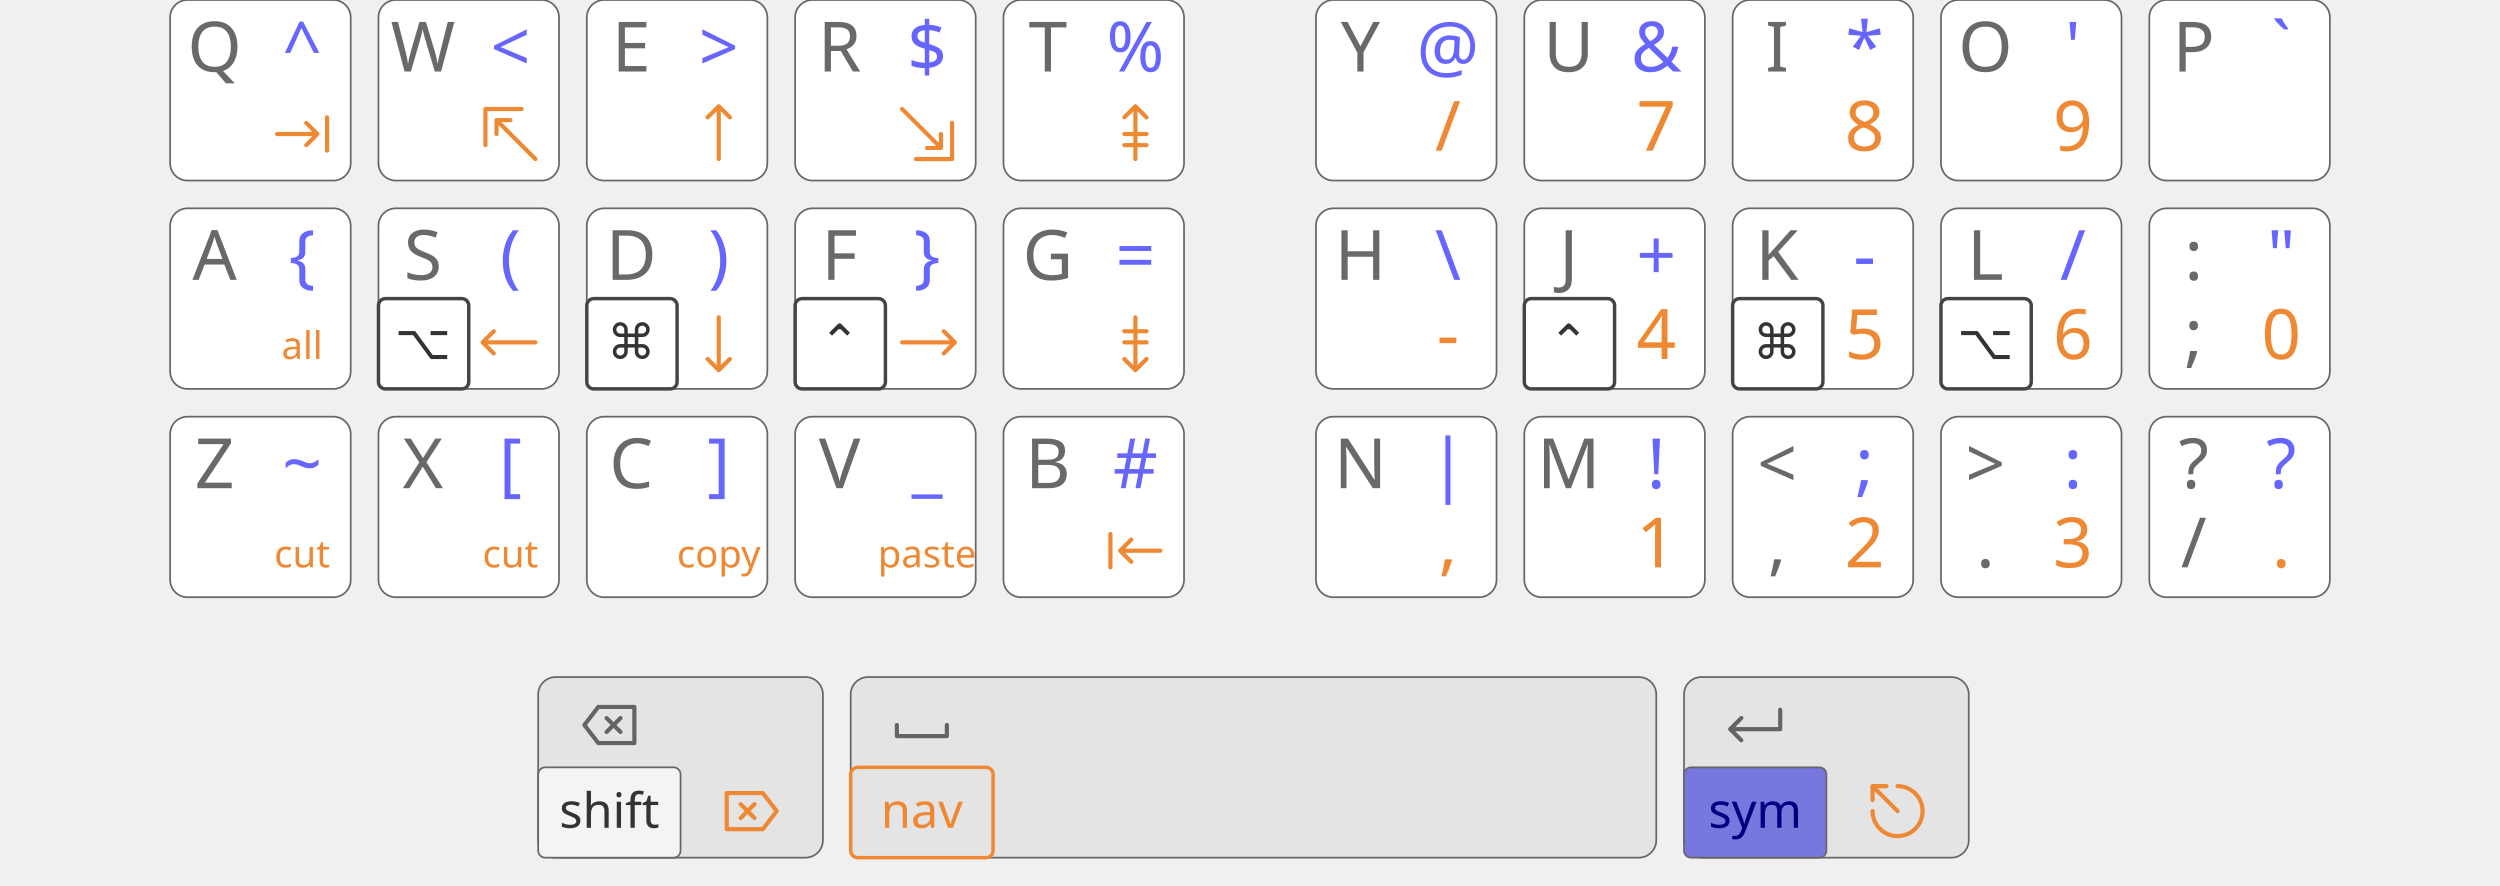
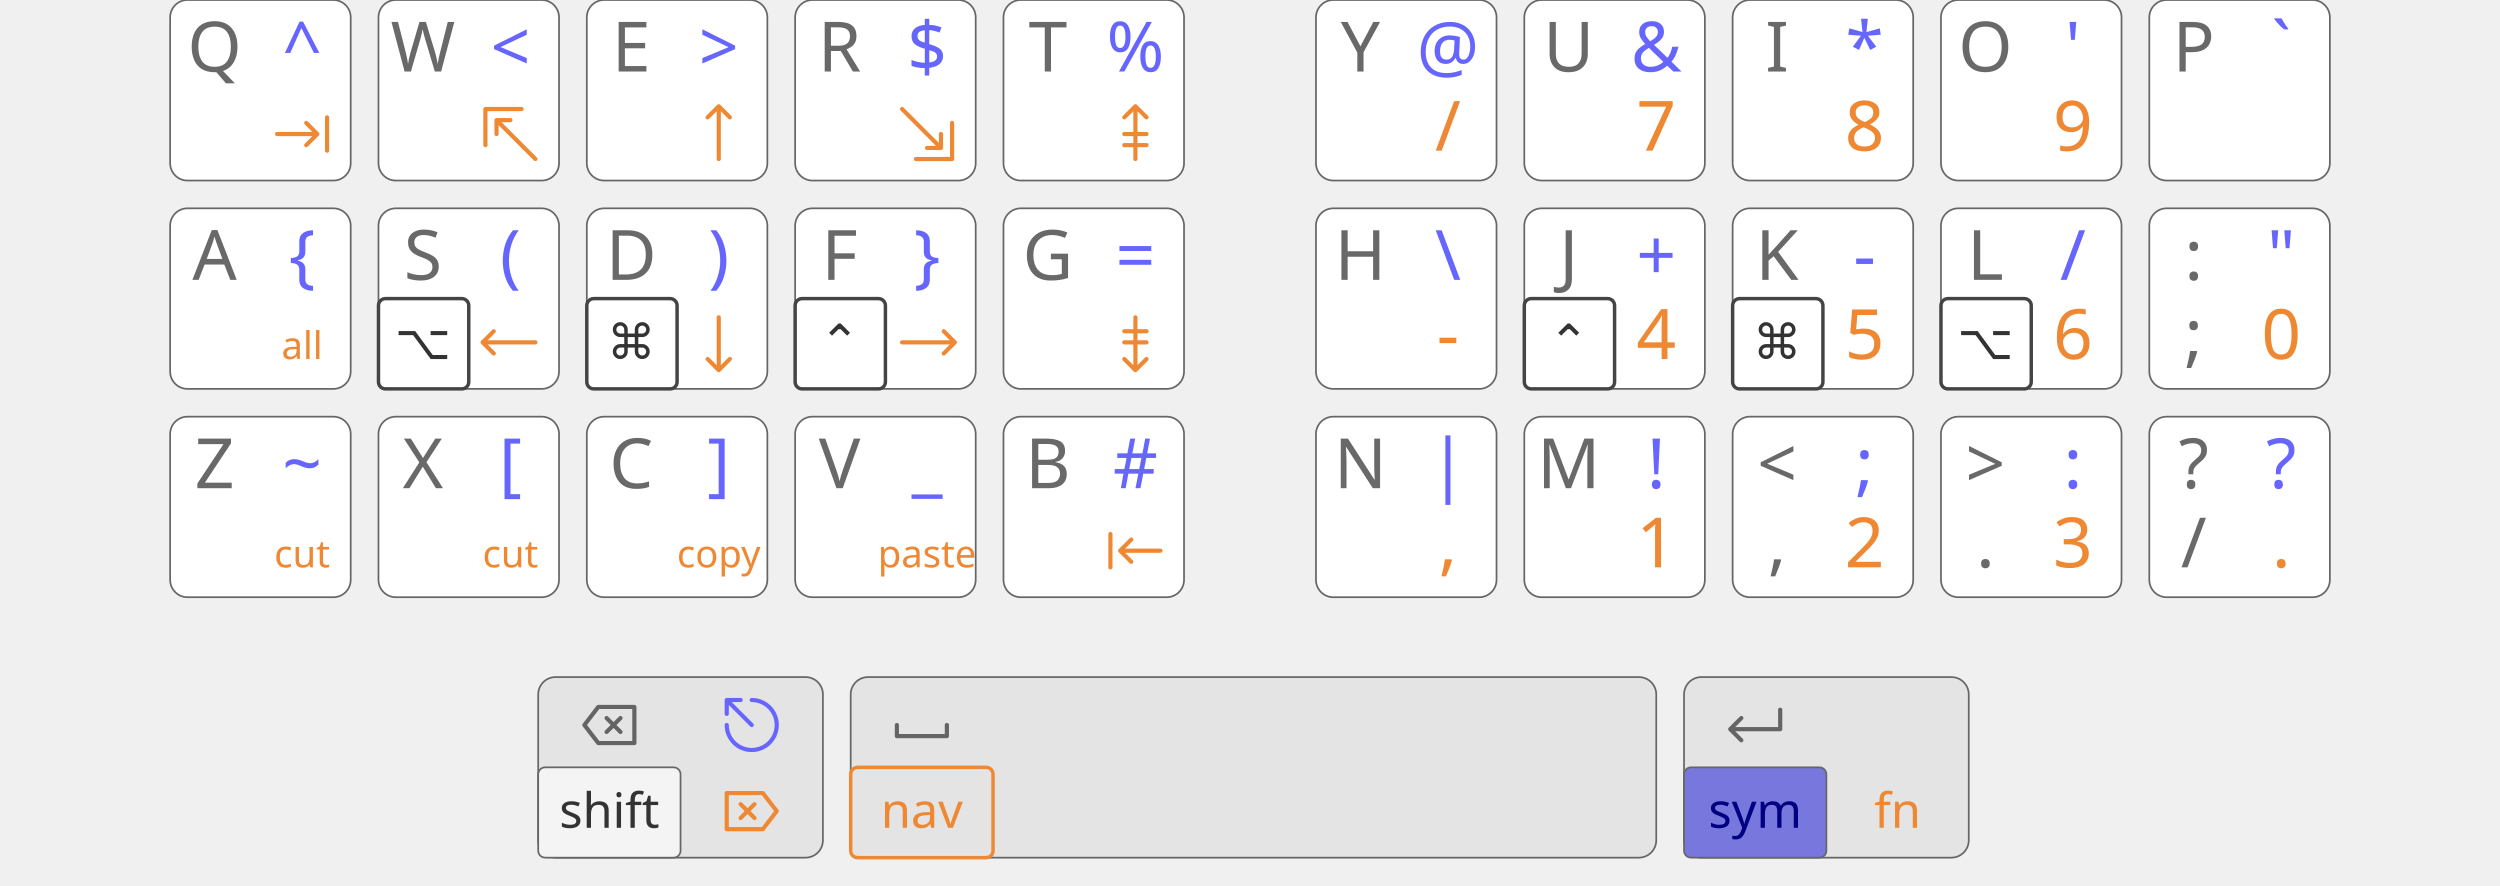
<svg xmlns="http://www.w3.org/2000/svg" viewBox="-45 0 720 255">
  <style>
    :root {
      color-scheme: light dark;
    }

    rect {
      fill: #fff;
      stroke: #666;
      stroke-width: .5px;
    }
    .glyph {
      transform: scale(0.4) translate(-24px, -36px);
      stroke-width: 3px;
      stroke-linecap: round;
      stroke-linejoin: round;
      fill: none;
    }
    text {
      fill: #444;
      font: normal 20px sans-serif;
      text-align: center;
      text-anchor: middle;
    }
    use {
      stroke: #444;
    }

    .specialKey rect  { fill: #e4e4e4; }
    .specialKey text  { font-size: 14px; }
    .specialKey .shortcut,
    .shortcut         { font-size: 11px; }
    .mod, .hrm, .func { font-size: 14px; }

    .func {
      transform: translateX(-1px);
      display: none;
    }

    .dual { transform: translateY(26px); }
    .mod rect.mod { fill: #f4f4f4; }

    text.hrm,
    text.mod  { fill: #333; }
    text.sym  { fill: #66f; }
+     use.sym { stroke: #66f; }
    text.nav  { fill: #e83; }
    use.nav { stroke: #e83; }
    .nav rect.mod { stroke: #e83; stroke-width: 1px; }
         rect.hrm { stroke: #444; stroke-width: 1px; }
    .sym rect.mod { fill: #77d; }
    .sym text.mod { fill: navy; }

    .level1, .level2 { opacity: 0.8; }

    @media (prefers-color-scheme: dark) {
      .specialKey rect { fill: #333; }
      rect             { fill: #444; }
      text             { fill: #bbb; }
      use, rect.hrm  { stroke: #bbb; }
      text.hrm,
      text.mod         { fill: #eee; }
      text.sym         { fill: #99f; }
+       use.sym        { stroke: #99f; }
      .mod rect.mod    { fill: #666; }
    }

    .left  { transform: translateX(  4px); }
    .right { transform: translateX(334px); }

    .row_1 { transform: translateY(  0px); }
    .row_2 { transform: translateY( 60px); }
    .row_3 { transform: translateY(120px); }

    .col_1, .col_6 { transform: translateX(  0px); }
    .col_2, .col_7 { transform: translateX( 60px); }
    .col_3, .col_8 { transform: translateX(120px); }
    .col_4, .col_9 { transform: translateX(180px); }
    .col_5, .col_0 { transform: translateX(240px); }

    .thb_left  { transform: translate(110px, 195px); }
    .thb_space { transform: translate(200px, 195px); }
    .thb_right { transform: translate(440px, 195px); }

    .thb_3 { transform: translate(120px, 195px); }
    .thb_4 { transform: translate(180px, 195px); }
    .thb_5 { transform: translate(240px, 195px); }

    .thb_6 { transform: translate(  0px, 195px); }
    .thb_7 { transform: translate( 60px, 195px); }
    .thb_8 { transform: translate(120px, 195px); }
  </style>
  <defs>
    <path class="glyph" id="glyph_backspace" d="M22,19l10,10 M22,29l10-10 M6,24l10,13h26v-26h-26z" />
    <path class="glyph" id="glyph_delete" d="M16,19l10,10 M16,29l10-10 M42,24l-10,13h-26v-26h26z" />
    <path class="glyph" id="glyph_return" d="M42,13V27H6 m8-8l-8,8l8,8" />
    <path class="glyph" id="glyph_space" d="M42,24V32H6V24" />
    <path class="glyph" id="glyph_escape" d="M24,24l-18-18 m0,10v-10h10 M24,6A18,18,0,1,1,6,24" />
    <path class="glyph" id="glyph_up" d="M24,42v-36 m-8,6l8-8l8,8" />
    <path class="glyph" id="glyph_down" d="M24,6v36 m-8,-6l8,8l8-8" />
    <path class="glyph" id="glyph_pgup" d="M16,32h16 M16,24h16 M24,42v-36 m-8,6l8-8l8,8" />
    <path class="glyph" id="glyph_pgdown" d="M16,16h16 M16,24h16 M24,6v36 m-8,-6l8,8l8-8" />
    <path class="glyph" id="glyph_left" d="M42,24h-36 m6-8l-8,8l8,8" />
    <path class="glyph" id="glyph_right" d="M6,24h36 m-6-8l8,8l-8,8" />
    <path class="glyph" id="glyph_tab" d="M6,24h27 m-6-8l8,8l-8,8 M42,12V36" />
    <path class="glyph" id="glyph_btab" d="M42,24h-27 m6-8l-8,8l8,8 M6,12V36" />
    <path class="glyph" id="glyph_home" d="M42,42l-28-28 m0,10v-10h10 m8-8h-26v26" />
    <path class="glyph" id="glyph_end" d="M6,6l28,28 m0-10v10h-10 m-8,8h26v-26" />
    <path class="glyph" id="glyph_prev" d="M24,6A18,18,0,1,1,24,42A18,18,0,1,1,24,6 M26,16l-8,8l8,8" />
    <path class="glyph" id="glyph_next" d="M24,6A18,18,0,1,1,24,42A18,18,0,1,1,24,6 M22,16l8,8l-8,8" />
    <path class="glyph" id="glyph_shift" d="M23,7l14,20h-7v16h-14v-16h-7l14,-20" />
    <path class="glyph" id="glyph_caps" d="M24,7l14,20h-7v6h-14v-6h-7l14,-20 M31,38v5h-14v-5z" />
  </defs>
  <g class="left">
    <g class="col_1">
      <g class="row_1">
        <rect width="52" height="52" rx="5" ry="5" />
        <text x="12.8" y="20.6" class="level2">Q</text>
        <text x="38.0" y="20.6" class="sym">^</text>
        <text x="38.0" y="43.4" class="nav func">F1</text>
        <use x="38.0" y="43.4" class="nav" href="#glyph_tab" />
      </g>
      <g class="row_2">
        <rect width="52" height="52" rx="5" ry="5" />
        <text x="12.8" y="20.6" class="level2">A</text>
        <text x="38.0" y="20.6" class="sym">{</text>
        <text x="38.0" y="43.4" class="nav func">F5</text>
        <text x="38.0" y="43.4" class="nav shortcut">all</text>
      </g>
      <g class="row_3">
        <rect width="52" height="52" rx="5" ry="5" />
        <text x="12.8" y="20.6" class="level2">Z</text>
        <text x="38.0" y="20.6" class="sym">~</text>
        <text x="38.0" y="43.4" class="nav func">F9</text>
        <text x="38.0" y="43.4" class="nav shortcut">cut</text>
      </g>
    </g>
    <g class="col_2">
      <g class="row_1">
        <rect width="52" height="52" rx="5" ry="5" />
        <text x="12.8" y="20.6" class="level2">W</text>
        <text x="38.0" y="20.6" class="sym">&lt;</text>
        <text x="38.0" y="43.4" class="nav func">F2</text>
        <use x="38.0" y="43.4" class="nav" href="#glyph_home" />
      </g>
      <g class="row_2">
        <rect width="52" height="52" rx="5" ry="5" />
        <rect width="26" height="26" rx="2" ry="2" class="dual hrm" />
        <text x="12.8" y="20.6" class="level2">S</text>
        <text x="12.8" y="43.4" class="hrm">⌥</text>
        <text x="38.0" y="20.6" class="sym">(</text>
        <text x="38.0" y="43.4" class="nav func">F6</text>
        <use x="38.0" y="43.4" class="nav" href="#glyph_left" />
      </g>
      <g class="row_3">
        <rect width="52" height="52" rx="5" ry="5" />
        <text x="12.8" y="20.6" class="level2">X</text>
        <text x="38.0" y="20.6" class="sym">[</text>
        <text x="38.0" y="43.4" class="nav func">F10</text>
        <text x="38.0" y="43.4" class="nav shortcut">cut</text>
      </g>
    </g>
    <g class="col_3">
      <g class="row_1">
        <rect width="52" height="52" rx="5" ry="5" />
        <text x="12.8" y="20.6" class="level2">E</text>
        <text x="38.0" y="20.6" class="sym">&gt;</text>
        <text x="38.0" y="43.4" class="nav func">F3</text>
        <use x="38.0" y="43.4" class="nav" href="#glyph_up" />
      </g>
      <g class="row_2">
        <rect width="52" height="52" rx="5" ry="5" />
        <rect width="26" height="26" rx="2" ry="2" class="dual hrm" />
        <text x="12.8" y="20.6" class="level2">D</text>
        <text x="12.8" y="43.4" class="hrm">⌘</text>
        <text x="38.0" y="20.6" class="sym">)</text>
        <text x="38.0" y="43.4" class="nav func">F7</text>
        <use x="38.0" y="43.4" class="nav" href="#glyph_down" />
      </g>
      <g class="row_3">
        <rect width="52" height="52" rx="5" ry="5" />
        <text x="12.8" y="20.6" class="level2">C</text>
        <text x="38.0" y="20.6" class="sym">]</text>
        <text x="38.0" y="43.4" class="nav func">F11</text>
        <text x="38.0" y="43.4" class="nav shortcut">copy</text>
      </g>
    </g>
    <g class="col_4">
      <g class="row_1">
        <rect width="52" height="52" rx="5" ry="5" />
        <text x="12.8" y="20.6" class="level2">R</text>
        <text x="38.0" y="20.6" class="sym">$</text>
        <text x="38.0" y="43.4" class="nav func">F4</text>
        <use x="38.0" y="43.4" class="nav" href="#glyph_end" />
      </g>
      <g class="row_2">
        <rect width="52" height="52" rx="5" ry="5" />
        <rect width="26" height="26" rx="2" ry="2" class="dual hrm" />
        <text x="12.8" y="20.6" class="level2">F</text>
        <text x="12.8" y="43.4" class="hrm">⌃</text>
        <text x="38.0" y="20.6" class="sym">}</text>
        <text x="38.0" y="43.4" class="nav func">F8</text>
        <use x="38.0" y="43.4" class="nav" href="#glyph_right" />
      </g>
      <g class="row_3">
        <rect width="52" height="52" rx="5" ry="5" />
        <text x="12.8" y="20.6" class="level2">V</text>
        <text x="38.0" y="20.6" class="sym">_</text>
        <text x="38.0" y="43.4" class="nav func">F12</text>
        <text x="38.0" y="43.4" class="nav shortcut">paste</text>
      </g>
    </g>
    <g class="col_5">
      <g class="row_1">
        <rect width="52" height="52" rx="5" ry="5" />
        <text x="12.8" y="20.6" class="level2">T</text>
        <text x="38.0" y="20.6" class="sym">%</text>
        <use x="38.0" y="43.4" class="nav" href="#glyph_pgup" />
      </g>
      <g class="row_2">
        <rect width="52" height="52" rx="5" ry="5" />
        <text x="12.8" y="20.6" class="level2">G</text>
        <text x="38.0" y="20.6" class="sym">=</text>
        <use x="38.0" y="43.4" class="nav" href="#glyph_pgdown" />
      </g>
      <g class="row_3">
        <rect width="52" height="52" rx="5" ry="5" />
        <text x="12.8" y="20.6" class="level2">B</text>
        <text x="38.0" y="20.6" class="sym">#</text>
        <use x="38.0" y="43.4" class="nav" href="#glyph_btab" />
      </g>
    </g>
  </g>
  <g class="right">
    <g class="col_6">
      <g class="row_1">
        <rect width="52" height="52" rx="5" ry="5" />
        <text x="12.8" y="20.6" class="level2">Y</text>
        <text x="38.0" y="20.6" class="sym">@</text>
        <text x="38.0" y="43.4" class="nav">/</text>
      </g>
      <g class="row_2">
        <rect width="52" height="52" rx="5" ry="5" />
        <text x="12.8" y="20.6" class="level2">H</text>
        <text x="38.0" y="20.6" class="sym">\</text>
        <text x="38.0" y="43.4" class="nav">-</text>
      </g>
      <g class="row_3">
        <rect width="52" height="52" rx="5" ry="5" />
        <text x="12.8" y="20.6" class="level2">N</text>
        <text x="38.0" y="20.6" class="sym">|</text>
        <text x="38.0" y="43.4" class="nav">,</text>
      </g>
    </g>
    <g class="col_7">
      <g class="row_1">
        <rect width="52" height="52" rx="5" ry="5" />
        <text x="12.8" y="20.6" class="level2">U</text>
        <text x="38.0" y="20.6" class="sym">&amp;</text>
        <text x="38.0" y="43.4" class="nav">7</text>
      </g>
      <g class="row_2">
        <rect width="52" height="52" rx="5" ry="5" />
        <rect width="26" height="26" rx="2" ry="2" class="dual hrm" />
        <text x="12.8" y="20.6" class="level2">J</text>
        <text x="12.8" y="43.4" class="hrm">⌃</text>
        <text x="38.0" y="20.6" class="sym">+</text>
        <text x="38.0" y="43.4" class="nav">4</text>
      </g>
      <g class="row_3">
        <rect width="52" height="52" rx="5" ry="5" />
        <text x="12.8" y="20.6" class="level2">M</text>
        <text x="38.0" y="20.6" class="sym">!</text>
        <text x="38.0" y="43.4" class="nav">1</text>
      </g>
    </g>
    <g class="col_8">
      <g class="row_1">
        <rect width="52" height="52" rx="5" ry="5" />
        <text x="12.8" y="20.6" class="level2">I</text>
        <text x="38.0" y="20.6" class="sym">*</text>
        <text x="38.0" y="43.4" class="nav">8</text>
      </g>
      <g class="row_2">
        <rect width="52" height="52" rx="5" ry="5" />
        <rect width="26" height="26" rx="2" ry="2" class="dual hrm" />
        <text x="12.8" y="20.6" class="level2">K</text>
        <text x="12.8" y="43.4" class="hrm">⌘</text>
        <text x="38.0" y="20.6" class="sym">-</text>
        <text x="38.0" y="43.4" class="nav">5</text>
      </g>
      <g class="row_3">
        <rect width="52" height="52" rx="5" ry="5" />
        <text x="12.8" y="43.4" class="level1">,</text>
        <text x="12.8" y="20.6" class="level2">&lt;</text>
        <text x="38.0" y="20.6" class="sym">;</text>
        <text x="38.0" y="43.4" class="nav">2</text>
      </g>
    </g>
    <g class="col_9">
      <g class="row_1">
        <rect width="52" height="52" rx="5" ry="5" />
        <text x="12.8" y="20.6" class="level2">O</text>
        <text x="38.0" y="20.6" class="sym">'</text>
        <text x="38.0" y="43.4" class="nav">9</text>
      </g>
      <g class="row_2">
        <rect width="52" height="52" rx="5" ry="5" />
        <rect width="26" height="26" rx="2" ry="2" class="dual hrm" />
        <text x="12.8" y="20.6" class="level2">L</text>
        <text x="12.8" y="43.4" class="hrm">⌥</text>
        <text x="38.0" y="20.6" class="sym">/</text>
        <text x="38.0" y="43.4" class="nav">6</text>
      </g>
      <g class="row_3">
        <rect width="52" height="52" rx="5" ry="5" />
        <text x="12.8" y="43.4" class="level1">.</text>
        <text x="12.8" y="20.6" class="level2">&gt;</text>
        <text x="38.0" y="20.6" class="sym">:</text>
        <text x="38.0" y="43.4" class="nav">3</text>
      </g>
    </g>
    <g class="col_0">
      <g class="row_1">
        <rect width="52" height="52" rx="5" ry="5" />
        <text x="12.8" y="20.6" class="level2">P</text>
        <text x="38.0" y="20.6" class="sym">`</text>
        <text x="38.0" y="43.4" class="nav" />
      </g>
      <g class="row_2">
        <rect width="52" height="52" rx="5" ry="5" />
        <text x="12.8" y="43.4" class="level1">;</text>
        <text x="12.8" y="20.6" class="level2">:</text>
        <text x="38.0" y="20.6" class="sym">"</text>
        <text x="38.0" y="43.4" class="nav">0</text>
      </g>
      <g class="row_3">
        <rect width="52" height="52" rx="5" ry="5" />
        <text x="12.8" y="43.4" class="level1">/</text>
        <text x="12.8" y="20.6" class="level2">?</text>
        <text x="38.0" y="20.6" class="sym">?</text>
        <text x="38.0" y="43.4" class="nav">.</text>
      </g>
    </g>
  </g>
  <g class="thb_left specialKey mod">
    <g>
      <rect width="82" height="52" rx="5" ry="5" />
      <rect width="41" height="26" rx="2" ry="2" class="dual mod" />
      <text x="20.5" y="43.4" class="mod">shift</text>
      <use x="61.5" y="43.4" class="nav" href="#glyph_delete" />
+       <use x="61.5" y="18.6" class="sym" href="#glyph_escape" />
      <use x="20.5" y="18.6" class="level2" href="#glyph_backspace" />
    </g>
  </g>
  <g class="thb_space specialKey nav">
    <g>
      <rect width="232" height="52" rx="5" ry="5" />
      <rect width="41" height="26" rx="2" ry="2" class="dual mod" />
      <text x="20.5" y="43.4" class="nav">nav</text>
      <use x="20.5" y="18.6" class="level2" href="#glyph_space" />
    </g>
  </g>
  <g class="thb_right specialKey sym">
    <g>
      <rect width="82" height="52" rx="5" ry="5" />
      <rect width="41" height="26" rx="2" ry="2" class="dual mod" />
      <text x="20.5" y="43.4" class="mod">sym</text>
-       <use x="61.5" y="43.4" class="nav" href="#glyph_escape" />
+       <text x="61.5" y="43.4" class="nav">fn</text>
      <use x="20.5" y="18.6" class="level2" href="#glyph_return" />
    </g>
  </g>
</svg>
